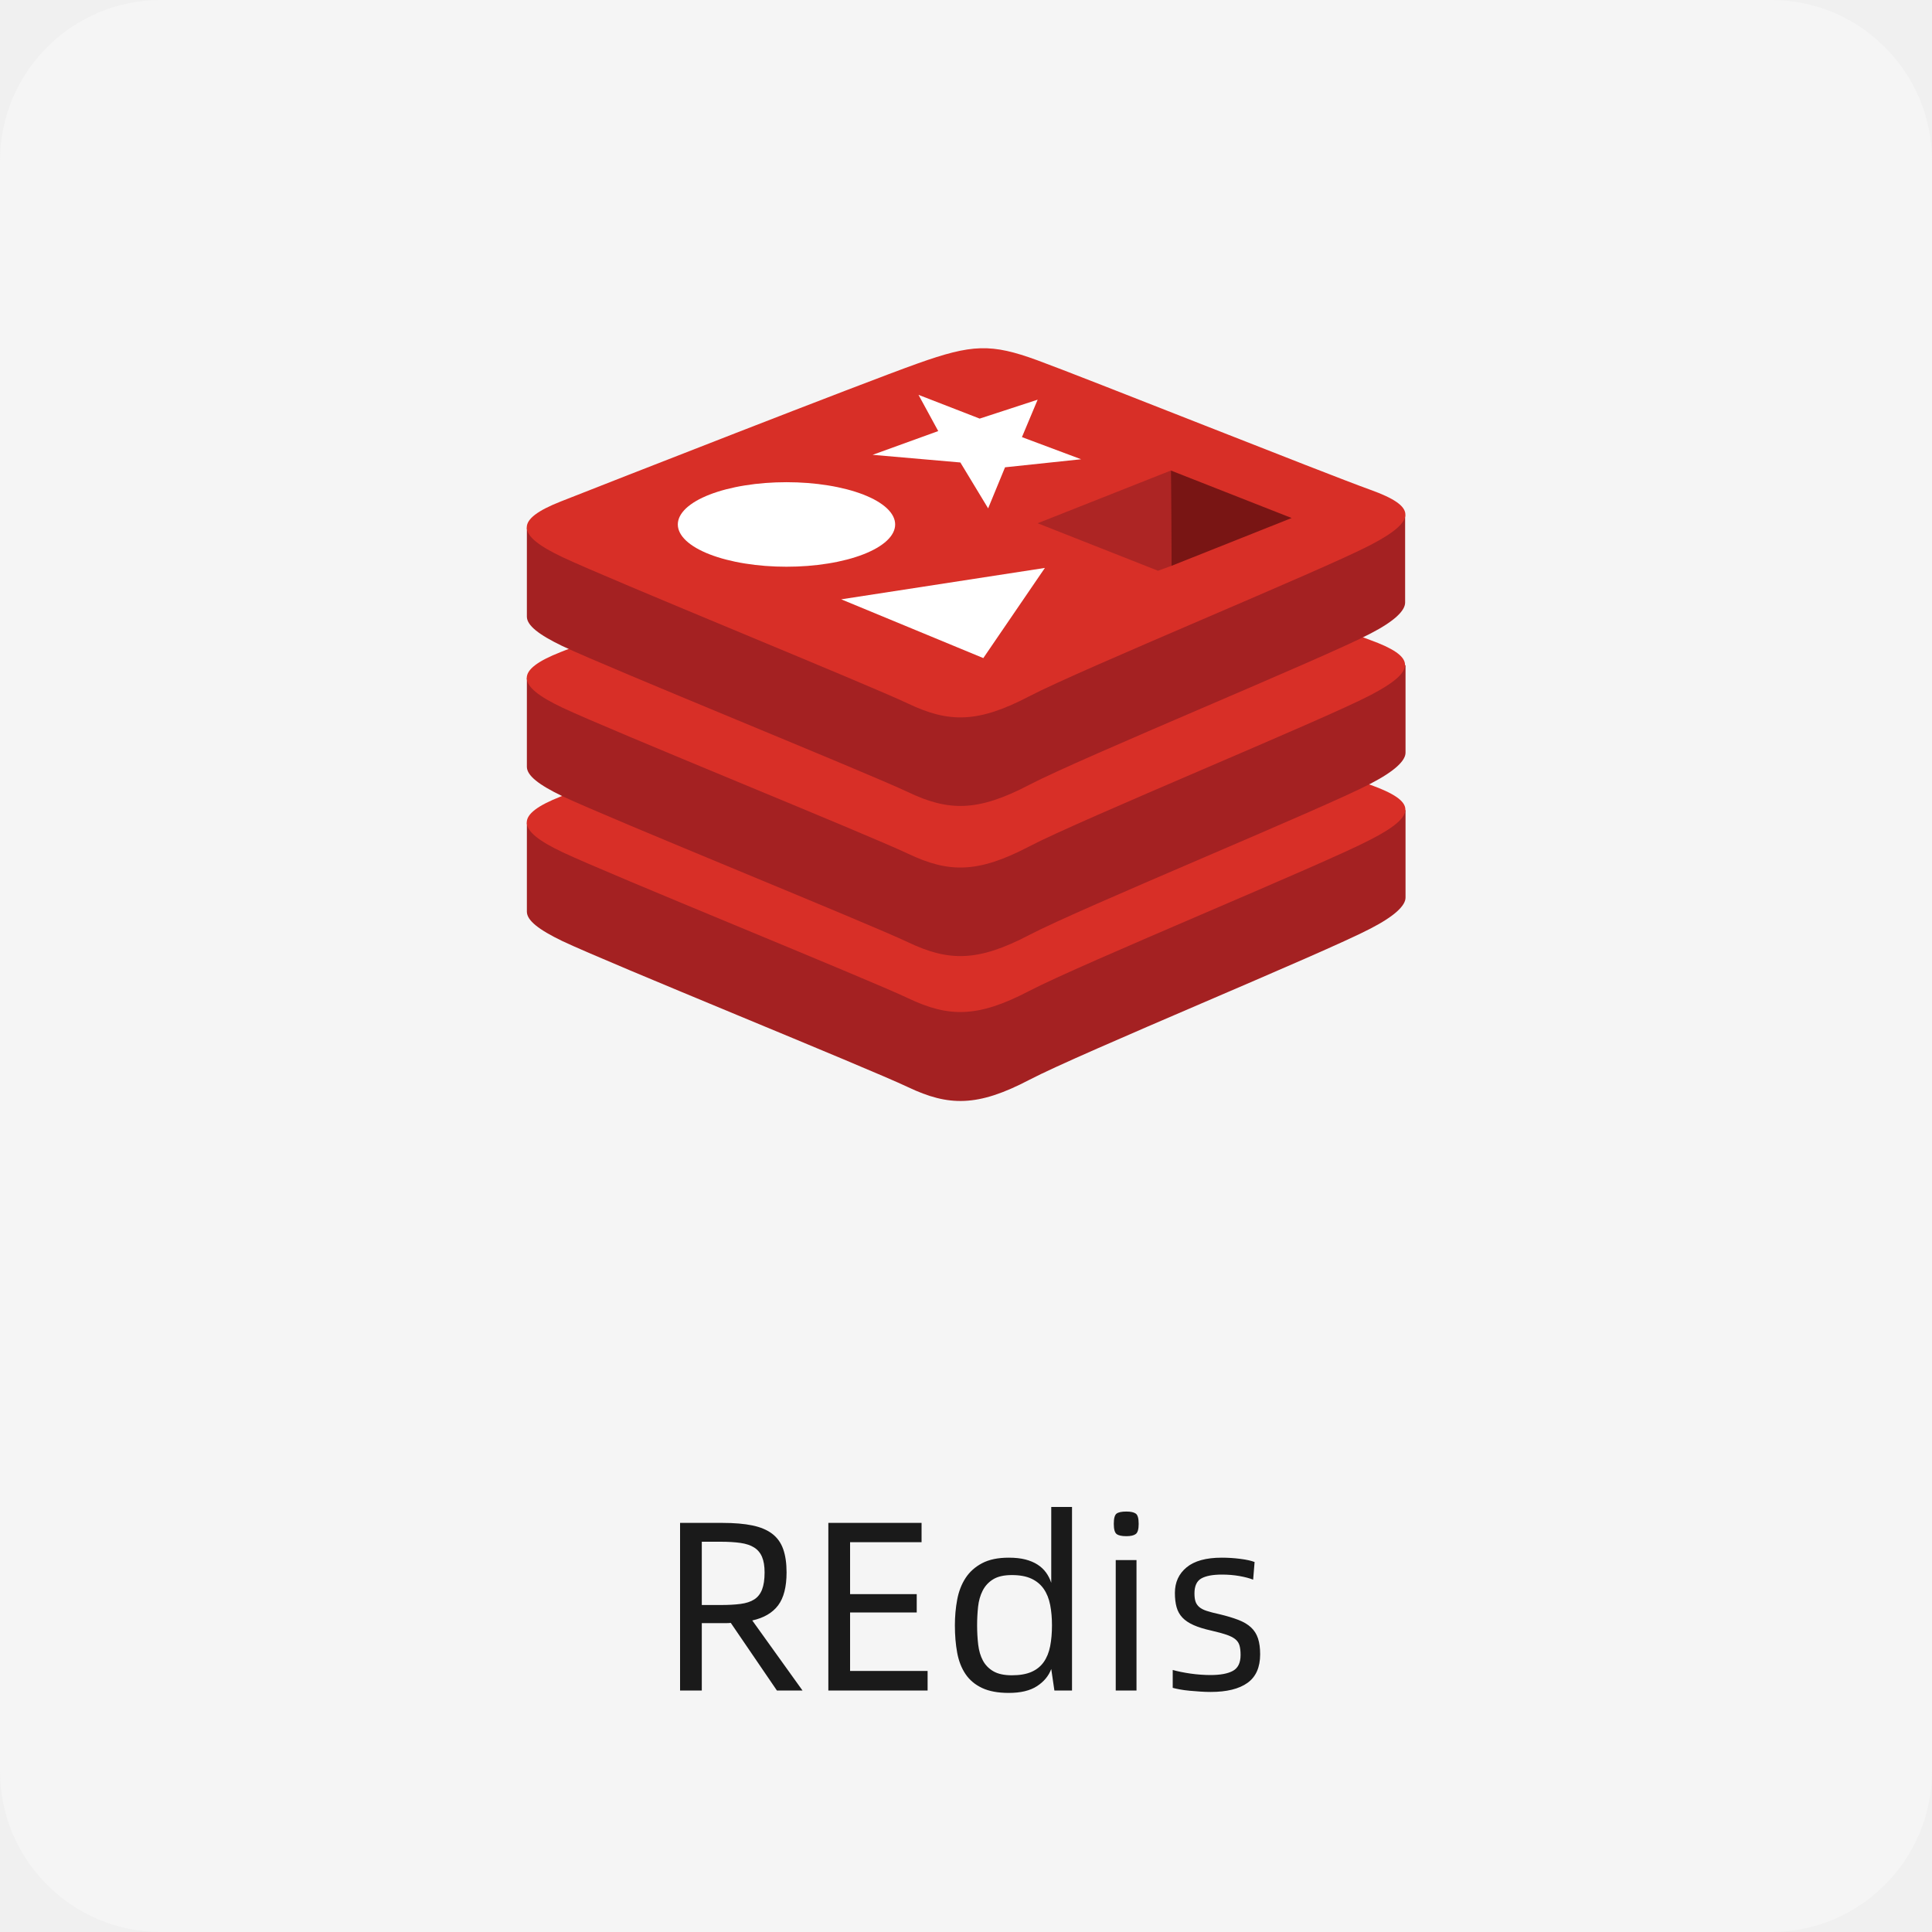
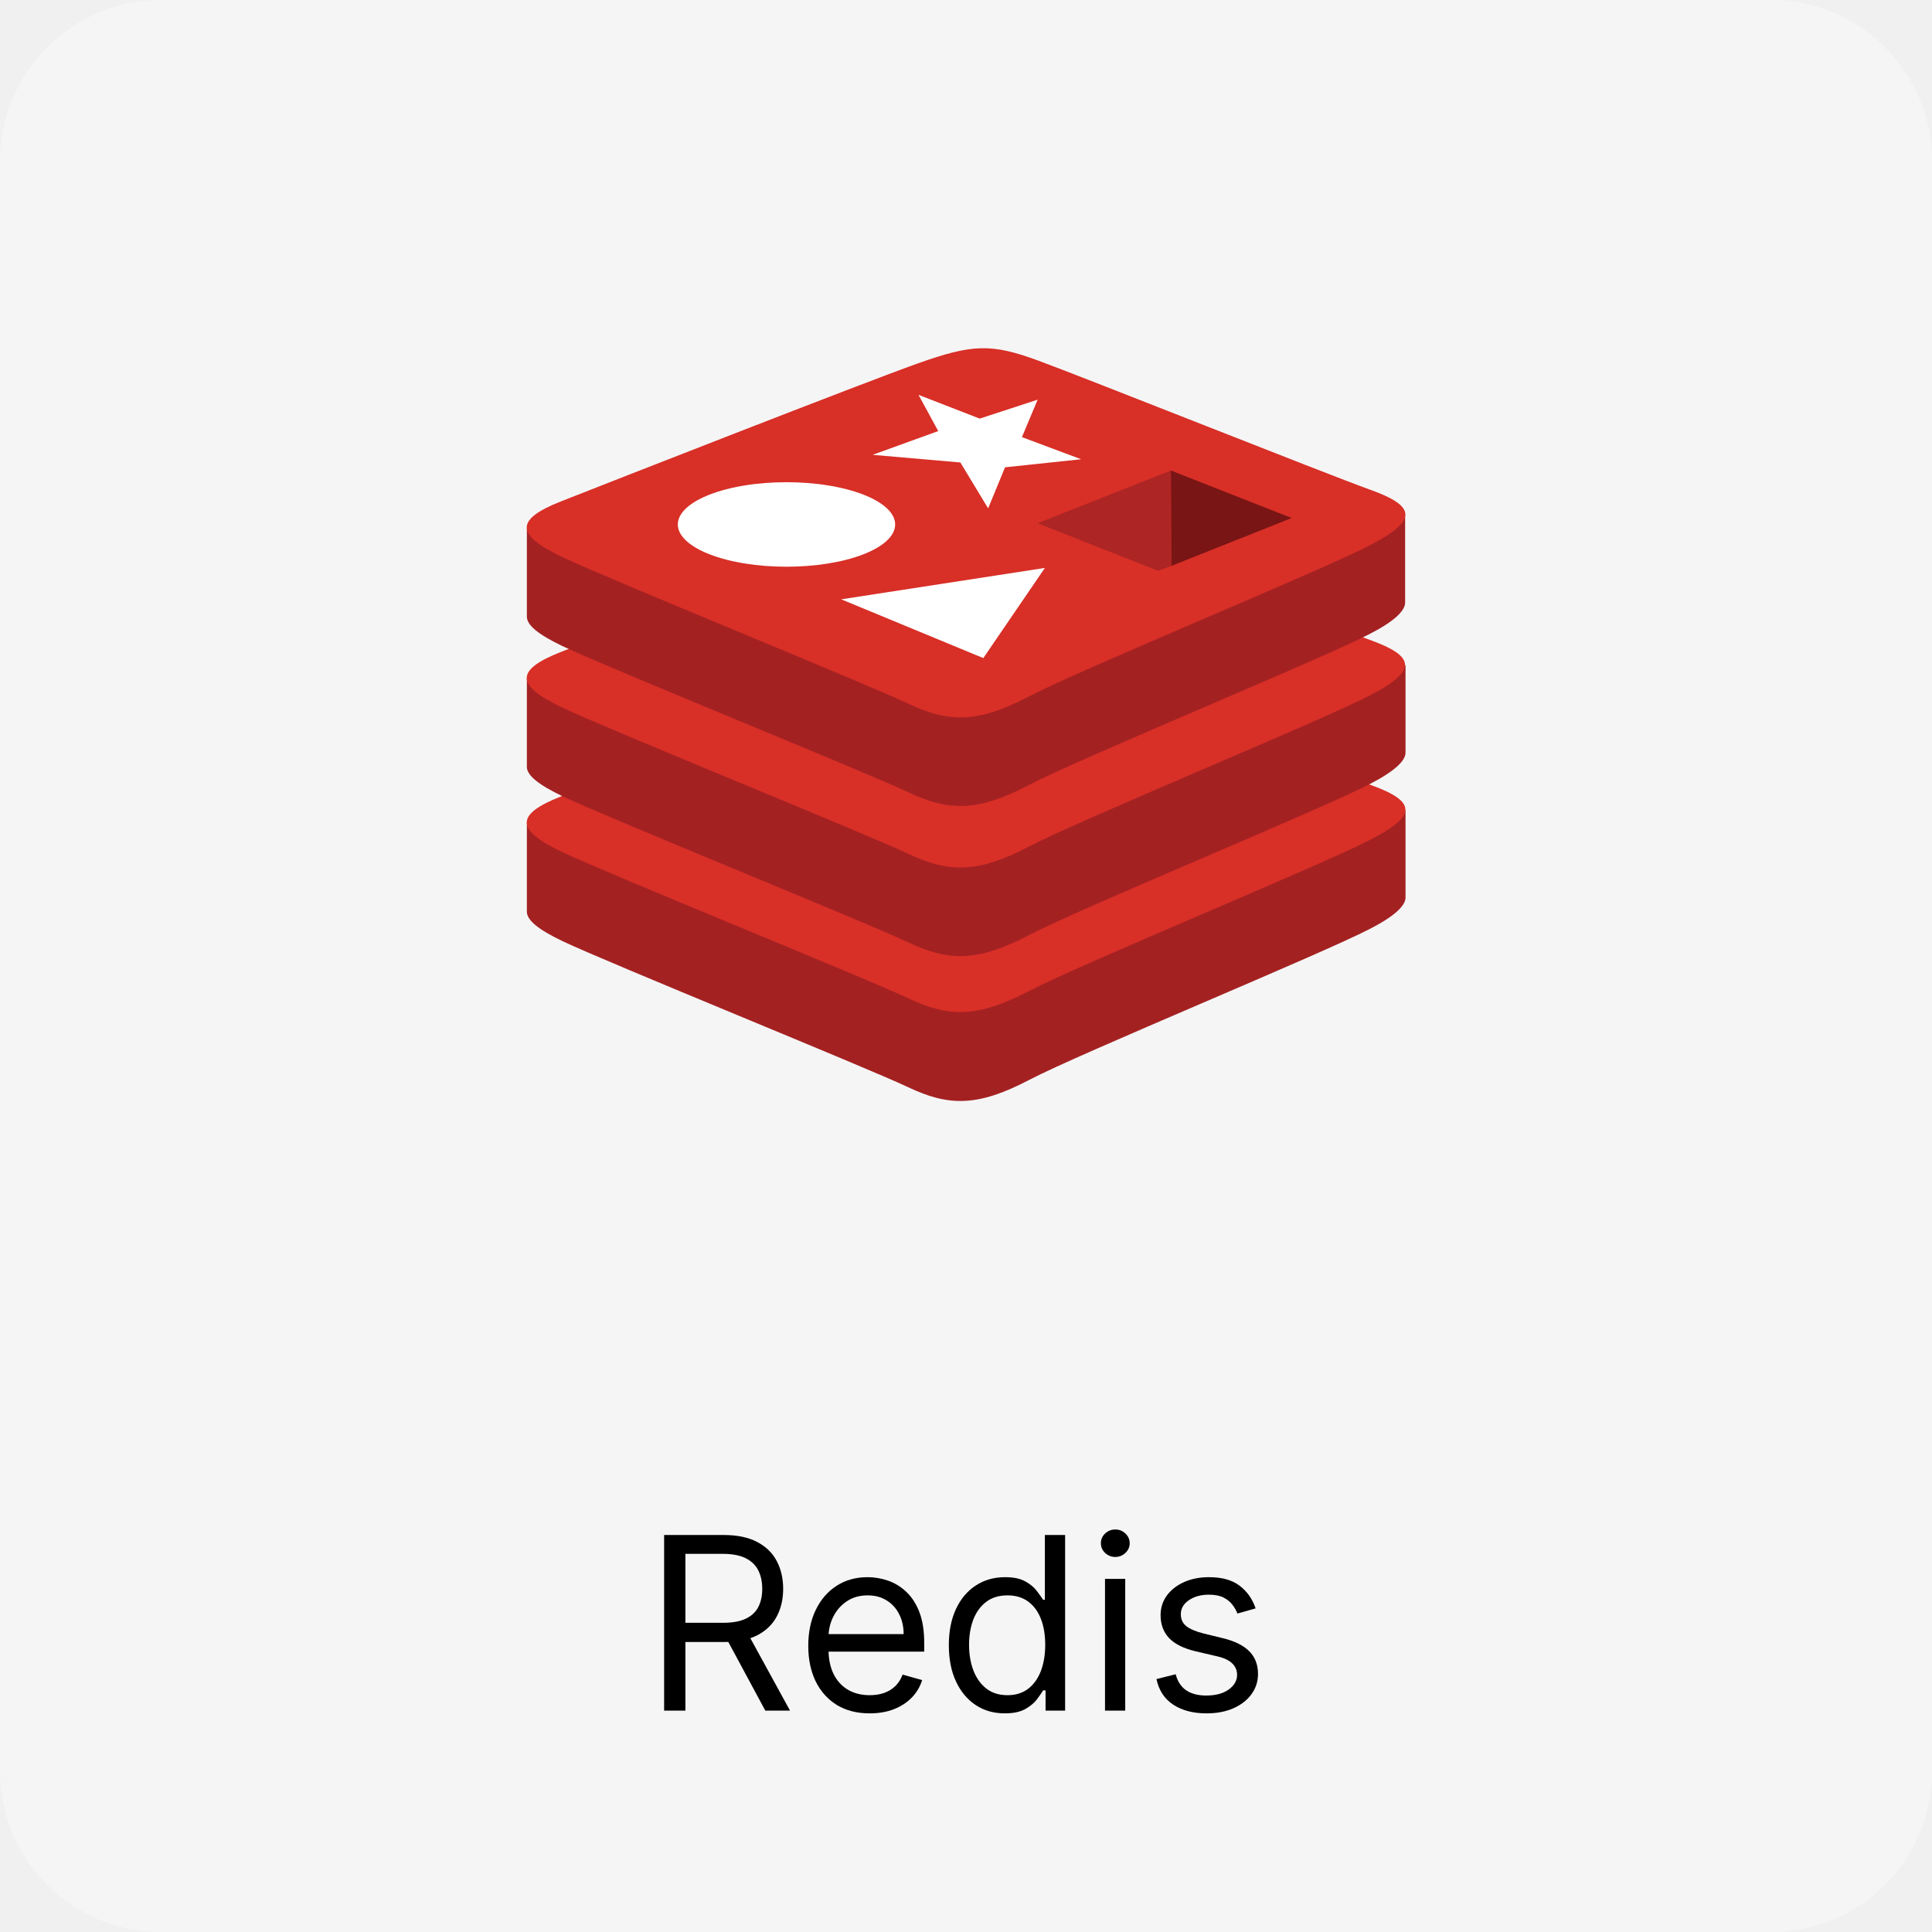
- <svg xmlns="http://www.w3.org/2000/svg" fill="none" version="1.1" width="96" height="96" viewBox="0 0 96 96">
+ <svg xmlns="http://www.w3.org/2000/svg" width="96" height="96" viewBox="0 0 96 96" fill="none">
+   <g clip-path="url(#clip0_51_2)">
+     <path d="M88 0H8C3.582 0 0 3.582 0 8V88C0 92.418 3.582 96 8 96H88C92.418 96 96 92.418 96 88V8C96 3.582 92.418 0 88 0Z" fill="#F5F5F5" />
+     <path d="M62.391 79.92L61.487 80.176C61.43 80.025 61.347 79.879 61.236 79.737C61.128 79.592 60.98 79.473 60.793 79.379C60.605 79.285 60.365 79.239 60.072 79.239C59.672 79.239 59.338 79.331 59.071 79.516C58.807 79.697 58.675 79.929 58.675 80.21C58.675 80.46 58.766 80.658 58.947 80.802C59.129 80.947 59.413 81.068 59.8 81.165L60.771 81.403C61.356 81.545 61.793 81.763 62.08 82.055C62.367 82.345 62.51 82.719 62.51 83.176C62.51 83.551 62.402 83.886 62.186 84.182C61.973 84.477 61.675 84.71 61.291 84.881C60.908 85.051 60.462 85.136 59.953 85.136C59.285 85.136 58.733 84.991 58.295 84.702C57.858 84.412 57.581 83.989 57.465 83.432L58.419 83.193C58.51 83.545 58.682 83.81 58.935 83.986C59.19 84.162 59.524 84.25 59.936 84.25C60.405 84.25 60.777 84.15 61.053 83.952C61.331 83.75 61.47 83.508 61.47 83.227C61.47 83 61.391 82.81 61.231 82.656C61.072 82.5 60.828 82.383 60.499 82.307L59.408 82.051C58.808 81.909 58.368 81.689 58.087 81.391C57.808 81.089 57.669 80.713 57.669 80.261C57.669 79.892 57.773 79.565 57.98 79.281C58.19 78.997 58.476 78.774 58.837 78.612C59.2 78.45 59.612 78.369 60.072 78.369C60.72 78.369 61.229 78.511 61.598 78.795C61.97 79.079 62.234 79.454 62.391 79.92Z" fill="black" />
+     <path d="M54.907 85V78.454H55.912V85H54.907ZM55.418 77.364C55.222 77.364 55.053 77.297 54.911 77.163C54.772 77.03 54.702 76.869 54.702 76.682C54.702 76.494 54.772 76.334 54.911 76.2C55.053 76.067 55.222 76 55.418 76C55.614 76 55.782 76.067 55.921 76.2C56.063 76.334 56.134 76.494 56.134 76.682C56.134 76.869 56.063 77.03 55.921 77.163C55.782 77.297 55.614 77.364 55.418 77.364Z" fill="black" />
+     <path d="M49.925 85.136C49.38 85.136 48.898 84.999 48.48 84.723C48.063 84.445 47.736 84.052 47.5 83.547C47.265 83.038 47.147 82.438 47.147 81.744C47.147 81.057 47.265 80.46 47.5 79.954C47.736 79.449 48.064 79.058 48.485 78.783C48.905 78.507 49.391 78.369 49.942 78.369C50.368 78.369 50.705 78.44 50.952 78.582C51.202 78.722 51.392 78.881 51.523 79.06C51.657 79.236 51.76 79.381 51.834 79.494H51.919V76.273H52.925V85H51.953V83.994H51.834C51.76 84.114 51.655 84.264 51.519 84.446C51.383 84.625 51.188 84.785 50.935 84.927C50.682 85.067 50.346 85.136 49.925 85.136ZM50.061 84.233C50.465 84.233 50.806 84.128 51.084 83.918C51.363 83.704 51.574 83.41 51.719 83.035C51.864 82.658 51.936 82.222 51.936 81.727C51.936 81.239 51.865 80.811 51.723 80.445C51.581 80.075 51.371 79.788 51.093 79.584C50.814 79.376 50.471 79.273 50.061 79.273C49.635 79.273 49.28 79.382 48.996 79.601C48.715 79.817 48.503 80.111 48.361 80.483C48.222 80.852 48.152 81.267 48.152 81.727C48.152 82.193 48.223 82.617 48.365 82.997C48.51 83.375 48.723 83.676 49.005 83.9C49.289 84.122 49.641 84.233 50.061 84.233Z" fill="black" />
+     <path d="M43.213 85.136C42.583 85.136 42.039 84.997 41.581 84.719C41.127 84.437 40.776 84.045 40.529 83.543C40.285 83.037 40.162 82.449 40.162 81.778C40.162 81.108 40.285 80.517 40.529 80.006C40.776 79.491 41.12 79.091 41.56 78.804C42.003 78.514 42.52 78.369 43.111 78.369C43.452 78.369 43.789 78.426 44.121 78.54C44.453 78.653 44.756 78.838 45.029 79.094C45.301 79.347 45.519 79.682 45.681 80.099C45.843 80.517 45.924 81.031 45.924 81.642V82.068H40.878V81.199H44.901C44.901 80.829 44.827 80.5 44.679 80.21C44.535 79.92 44.327 79.692 44.057 79.524C43.79 79.356 43.475 79.273 43.111 79.273C42.711 79.273 42.364 79.372 42.071 79.571C41.782 79.767 41.559 80.023 41.402 80.338C41.246 80.653 41.168 80.991 41.168 81.352V81.932C41.168 82.426 41.253 82.845 41.424 83.189C41.597 83.53 41.837 83.79 42.144 83.969C42.451 84.145 42.807 84.233 43.213 84.233C43.478 84.233 43.716 84.196 43.929 84.122C44.145 84.045 44.331 83.932 44.488 83.781C44.644 83.628 44.765 83.437 44.85 83.21L45.821 83.483C45.719 83.812 45.547 84.102 45.306 84.352C45.064 84.599 44.766 84.793 44.411 84.932C44.056 85.068 43.657 85.136 43.213 85.136Z" fill="black" />
+     <path d="M33 85V76.273H35.949C36.631 76.273 37.19 76.389 37.628 76.622C38.065 76.852 38.389 77.169 38.599 77.572C38.81 77.976 38.915 78.435 38.915 78.949C38.915 79.463 38.81 79.919 38.599 80.317C38.389 80.715 38.067 81.027 37.632 81.254C37.197 81.479 36.642 81.591 35.966 81.591H33.58V80.636H35.932C36.398 80.636 36.773 80.568 37.057 80.432C37.344 80.295 37.551 80.102 37.679 79.852C37.81 79.599 37.875 79.298 37.875 78.949C37.875 78.599 37.81 78.294 37.679 78.033C37.548 77.771 37.34 77.57 37.053 77.427C36.766 77.283 36.386 77.21 35.915 77.21H34.057V85H33ZM37.108 81.079L39.256 85H38.028L35.915 81.079H37.108Z" fill="black" />
+     <mask id="mask0_51_2" style="mask-type:luminance" maskUnits="userSpaceOnUse" x="24" y="12" width="48" height="48">
+       <path d="M72 12H24V60H72V12Z" fill="white" />
+     </mask>
+     <g mask="url(#mask0_51_2)">
+       <path d="M68.1 46.14C65.78 47.36 53.7 52.32 51.14 53.66C48.58 55 47.14 54.98 45.12 54.02C43.1 53.06 30.26 47.86 27.94 46.76C26.78 46.2 26.18 45.74 26.18 45.3V40.88C37.327 38.453 43.8 36.92 45.6 36.28C48.3 35.32 49.24 35.28 51.54 36.12C53.84 36.96 67.56 39.44 69.84 40.26V44.6C69.84 45 69.3 45.52 68.1 46.14Z" fill="#A42122" />
+       <path d="M68.1 41.72C65.78 42.94 53.7 47.9 51.14 49.24C48.58 50.58 47.14 50.56 45.12 49.6C43.1 48.64 30.26 43.44 27.94 42.34C25.62 41.24 25.58 40.48 27.86 39.58C30.14 38.68 42.9 33.68 45.6 32.72C48.3 31.76 49.24 31.72 51.54 32.56C53.84 33.4 65.82 38.18 68.1 39C70.38 39.82 70.44 40.52 68.1 41.72Z" fill="#D82F27" />
+       <path d="M68.1 38.94C65.78 40.16 53.7 45.12 51.14 46.46C48.58 47.8 47.14 47.78 45.12 46.82C43.1 45.86 30.26 40.66 27.94 39.56C26.78 39 26.18 38.54 26.18 38.1V33.68C37.327 31.253 43.8 29.72 45.6 29.08C48.3 28.12 49.24 28.08 51.54 28.92C53.84 29.76 67.56 32.24 69.84 33.06V37.4C69.84 37.8 69.3 38.32 68.1 38.94Z" fill="#A42122" />
+       <path d="M68.1 34.54C65.78 35.76 53.7 40.72 51.14 42.06C48.58 43.4 47.14 43.38 45.12 42.42C43.1 41.46 30.26 36.26 27.94 35.16C25.62 34.06 25.58 33.3 27.86 32.4C30.14 31.5 42.9 26.48 45.6 25.52C48.3 24.56 49.24 24.52 51.54 25.36C53.84 26.2 65.82 30.98 68.08 31.8C70.34 32.62 70.44 33.32 68.1 34.54Z" fill="#D82F27" />
+       <path d="M68.1 31.48C65.78 32.7 53.7 37.66 51.14 39C48.58 40.34 47.14 40.32 45.12 39.36C43.1 38.4 30.26 33.2 27.94 32.1C26.78 31.54 26.18 31.08 26.18 30.64V26.22C37.327 23.793 43.8 22.26 45.6 21.62C48.3 20.66 49.24 20.62 51.54 21.46C53.84 22.3 67.54 24.78 69.82 25.6V29.94C69.82 30.34 69.3 30.86 68.1 31.48Z" fill="#A42122" />
+       <path d="M68.1 27.08C65.78 28.3 53.7 33.26 51.14 34.6C48.58 35.94 47.14 35.92 45.12 34.96C43.1 34 30.26 28.78 27.94 27.68C25.62 26.58 25.58 25.82 27.86 24.92C30.14 24.02 42.9 19.02 45.6 18.06C48.3 17.1 49.24 17.06 51.54 17.9C53.84 18.74 65.82 23.52 68.1 24.34C70.38 25.16 70.44 25.86 68.1 27.08Z" fill="#D82F27" />
+       <path d="M53.72 22.82L49.94 23.22L49.1 25.26L47.72 22.98L43.36 22.6L46.62 21.42L45.64 19.62L48.68 20.8L51.56 19.86L50.78 21.72L53.72 22.82ZM48.86 32.7L41.8 29.78L51.92 28.22L48.86 32.7Z" fill="white" />
+       <path d="M44.48 26.06C44.48 26.129 44.471 26.197 44.454 26.266C44.437 26.334 44.411 26.402 44.376 26.47C44.342 26.537 44.299 26.604 44.248 26.67C44.196 26.735 44.137 26.8 44.069 26.864C44.001 26.927 43.926 26.989 43.842 27.05C43.759 27.111 43.668 27.169 43.57 27.227C43.472 27.284 43.366 27.339 43.254 27.392C43.142 27.445 43.023 27.496 42.898 27.545C42.773 27.593 42.642 27.64 42.506 27.683C42.369 27.727 42.227 27.768 42.08 27.806C41.933 27.844 41.782 27.88 41.626 27.912C41.47 27.944 41.31 27.974 41.147 28C40.983 28.026 40.817 28.05 40.648 28.07C40.478 28.09 40.307 28.106 40.133 28.12C39.96 28.133 39.785 28.143 39.609 28.15C39.433 28.157 39.257 28.16 39.08 28.16C38.903 28.16 38.727 28.157 38.551 28.15C38.375 28.143 38.2 28.133 38.026 28.12C37.853 28.106 37.682 28.09 37.513 28.07C37.343 28.05 37.177 28.026 37.014 28C36.85 27.974 36.69 27.944 36.535 27.912C36.379 27.88 36.227 27.844 36.08 27.806C35.933 27.768 35.791 27.727 35.654 27.683C35.518 27.64 35.387 27.593 35.262 27.545C35.137 27.496 35.018 27.445 34.906 27.392C34.794 27.339 34.688 27.284 34.59 27.227C34.492 27.169 34.401 27.111 34.318 27.05C34.234 26.989 34.159 26.927 34.091 26.864C34.023 26.8 33.964 26.735 33.913 26.67C33.861 26.604 33.818 26.537 33.784 26.47C33.749 26.402 33.723 26.334 33.706 26.266C33.689 26.197 33.68 26.129 33.68 26.06C33.68 25.991 33.689 25.923 33.706 25.854C33.723 25.786 33.749 25.718 33.784 25.65C33.818 25.583 33.861 25.516 33.913 25.45C33.964 25.384 34.023 25.32 34.091 25.256C34.159 25.193 34.234 25.131 34.318 25.07C34.401 25.009 34.492 24.95 34.59 24.893C34.688 24.836 34.794 24.781 34.906 24.728C35.018 24.675 35.137 24.624 35.262 24.575C35.387 24.526 35.518 24.48 35.654 24.437C35.791 24.393 35.933 24.352 36.08 24.314C36.227 24.276 36.379 24.24 36.535 24.208C36.69 24.175 36.85 24.146 37.014 24.12C37.177 24.093 37.343 24.07 37.513 24.05C37.682 24.03 37.853 24.014 38.026 24C38.2 23.987 38.375 23.977 38.551 23.97C38.727 23.963 38.903 23.96 39.08 23.96C39.257 23.96 39.433 23.963 39.609 23.97C39.785 23.977 39.96 23.987 40.133 24C40.307 24.014 40.478 24.03 40.648 24.05C40.817 24.07 40.983 24.093 41.147 24.12C41.31 24.146 41.47 24.175 41.626 24.208C41.782 24.24 41.933 24.276 42.08 24.314C42.227 24.352 42.369 24.393 42.506 24.437C42.642 24.48 42.773 24.526 42.898 24.575C43.023 24.624 43.142 24.675 43.254 24.728C43.366 24.781 43.472 24.836 43.57 24.893C43.668 24.95 43.759 25.009 43.842 25.07C43.926 25.131 44.001 25.193 44.069 25.256C44.137 25.32 44.196 25.384 44.248 25.45C44.299 25.516 44.342 25.583 44.376 25.65C44.411 25.718 44.437 25.786 44.454 25.854C44.471 25.923 44.48 25.991 44.48 26.06Z" fill="white" />
+       <path d="M58.18 23.38L64.18 25.74L58.2 28.12L58.18 23.38Z" fill="#791514" />
+       <path d="M51.56 26L58.18 23.38L58.2 28.12L57.54 28.36L51.56 26Z" fill="#AD2524" />
+     </g>
+   </g>
  <defs>
-     <clipPath id="master_svg0_480_84450">
-       <rect x="24" y="12" width="48" height="48" rx="0" />
+     <clipPath id="clip0_51_2">
+       <rect width="96" height="96" fill="white" />
    </clipPath>
  </defs>
-   <g>
-     <rect x="0" y="0" width="96" height="96" rx="8" fill="#F5F5F5" fill-opacity="1" />
-     <g>
-       <path d="M38.604,84L36.312,80.64Q36.216,80.652,36.114,80.652Q36.012,80.652,35.904,80.652L34.872,80.652L34.872,84L33.792,84L33.792,75.672L35.904,75.672Q36.78,75.672,37.386,75.798Q37.992,75.924,38.37,76.212Q38.748,76.5,38.916,76.974Q39.084,77.448,39.084,78.132Q39.084,79.212,38.664,79.77Q38.244,80.328,37.38,80.52L39.876,84L38.604,84ZM35.808,79.752Q36.384,79.752,36.798,79.698Q37.212,79.644,37.476,79.476Q37.74,79.308,37.866,78.984Q37.992,78.66,37.992,78.132Q37.992,77.664,37.866,77.364Q37.74,77.064,37.476,76.896Q37.212,76.728,36.798,76.668Q36.384,76.608,35.808,76.608L34.872,76.608L34.872,79.752L35.808,79.752ZM46.092,83.028L46.092,84L41.16,84L41.16,75.672L45.792,75.672L45.792,76.632L42.24,76.632L42.24,79.212L45.552,79.212L45.552,80.124L42.24,80.124L42.24,83.028L46.092,83.028ZM53.268,74.88L53.268,84L52.392,84L52.236,82.932Q52.044,83.448,51.528,83.784Q51.012,84.12,50.124,84.12Q49.32,84.12,48.798,83.874Q48.276,83.628,47.976,83.184Q47.676,82.74,47.562,82.122Q47.448,81.504,47.448,80.76Q47.448,80.1,47.562,79.488Q47.676,78.876,47.976,78.414Q48.276,77.952,48.798,77.676Q49.32,77.4,50.124,77.4Q50.604,77.4,50.952,77.49Q51.3,77.58,51.552,77.742Q51.804,77.904,51.972,78.132Q52.14,78.36,52.236,78.648L52.236,74.88L53.268,74.88ZM50.28,83.244Q50.868,83.244,51.252,83.076Q51.636,82.908,51.864,82.584Q52.092,82.26,52.182,81.798Q52.272,81.336,52.272,80.76Q52.272,80.208,52.182,79.746Q52.092,79.284,51.864,78.954Q51.636,78.624,51.252,78.444Q50.868,78.264,50.28,78.264Q49.692,78.264,49.35,78.474Q49.008,78.684,48.828,79.038Q48.648,79.392,48.6,79.842Q48.552,80.292,48.552,80.76Q48.552,81.264,48.606,81.72Q48.66,82.176,48.84,82.512Q49.02,82.848,49.362,83.046Q49.704,83.244,50.28,83.244ZM55.968,76.332Q55.62,76.332,55.482,76.224Q55.344,76.116,55.344,75.72Q55.344,75.312,55.482,75.21Q55.62,75.108,55.968,75.108Q56.292,75.108,56.436,75.21Q56.58,75.312,56.58,75.72Q56.58,76.116,56.436,76.224Q56.292,76.332,55.968,76.332ZM55.44,77.52L56.472,77.52L56.472,84L55.44,84L55.44,77.52ZM60.156,84.072Q59.916,84.072,59.646,84.054Q59.376,84.036,59.112,84.012Q58.848,83.988,58.626,83.946Q58.404,83.904,58.272,83.868L58.272,82.98Q58.44,83.028,58.674,83.076Q58.908,83.124,59.16,83.16Q59.412,83.196,59.67,83.214Q59.928,83.232,60.144,83.232Q60.888,83.232,61.266,83.022Q61.644,82.812,61.644,82.236Q61.644,81.948,61.59,81.762Q61.536,81.576,61.38,81.45Q61.224,81.324,60.942,81.228Q60.66,81.132,60.192,81.024Q59.652,80.904,59.304,80.748Q58.956,80.592,58.752,80.376Q58.548,80.16,58.464,79.86Q58.38,79.56,58.38,79.152Q58.38,78.36,58.962,77.88Q59.544,77.4,60.708,77.4Q61.176,77.4,61.638,77.46Q62.1,77.52,62.34,77.616L62.268,78.492Q61.992,78.384,61.584,78.312Q61.176,78.24,60.72,78.24Q60.036,78.24,59.694,78.432Q59.352,78.624,59.352,79.176Q59.352,79.428,59.406,79.584Q59.46,79.74,59.592,79.854Q59.724,79.968,59.964,80.046Q60.204,80.124,60.588,80.208Q61.14,80.34,61.53,80.49Q61.92,80.64,62.16,80.862Q62.4,81.084,62.508,81.408Q62.616,81.732,62.616,82.2Q62.616,83.172,61.986,83.622Q61.356,84.072,60.156,84.072Z" fill="#1A1A1A" fill-opacity="1" />
-     </g>
-     <g clip-path="url(#master_svg0_480_84450)">
-       <g>
-         <path d="M68.1,46.14C65.78,47.36,53.7,52.32,51.14,53.66C48.58,55,47.14,54.98,45.12,54.02C43.1,53.06,30.26,47.86,27.94,46.76C26.78,46.2,26.18,45.74,26.18,45.3L26.18,40.88Q42.9,37.24,45.6,36.28C48.3,35.32,49.24,35.28,51.54,36.12C53.84,36.96,67.56,39.44,69.84,40.26L69.84,44.6C69.84,45,69.3,45.52,68.1,46.14Z" fill="#A42122" fill-opacity="1" />
-       </g>
-       <g>
-         <path d="M68.1,41.72C65.78,42.94,53.7,47.9,51.14,49.24C48.58,50.58,47.14,50.56,45.12,49.6C43.1,48.64,30.26,43.44,27.94,42.34C25.62,41.24,25.58,40.48,27.86,39.58C30.14,38.68,42.9,33.68,45.6,32.72C48.3,31.76,49.24,31.72,51.54,32.56C53.84,33.4,65.82,38.18,68.1,39C70.38,39.82,70.44,40.52,68.1,41.72Z" fill="#D82F27" fill-opacity="1" />
-       </g>
-       <g>
-         <path d="M68.1,38.94C65.78,40.16,53.7,45.12,51.14,46.46C48.58,47.8,47.14,47.78,45.12,46.82C43.1,45.86,30.26,40.66,27.94,39.56C26.78,39,26.18,38.54,26.18,38.1L26.18,33.68Q42.9,30.04,45.6,29.08C48.3,28.12,49.24,28.08,51.54,28.92C53.84,29.76,67.56,32.24,69.84,33.06L69.84,37.4C69.84,37.8,69.3,38.32,68.1,38.94Z" fill="#A42122" fill-opacity="1" />
-       </g>
-       <g>
-         <path d="M68.1,34.54C65.78,35.76,53.7,40.72,51.14,42.06C48.58,43.4,47.14,43.38,45.12,42.42C43.1,41.46,30.26,36.26,27.94,35.16C25.62,34.06,25.58,33.3,27.86,32.4C30.14,31.5,42.9,26.48,45.6,25.52C48.3,24.56,49.24,24.52,51.54,25.36C53.84,26.2,65.82,30.98,68.08,31.8C70.34,32.62,70.44,33.32,68.1,34.54Z" fill="#D82F27" fill-opacity="1" />
-       </g>
-       <g>
-         <path d="M68.1,31.48C65.78,32.7,53.7,37.66,51.14,39C48.58,40.34,47.14,40.32,45.12,39.36C43.1,38.4,30.26,33.2,27.94,32.1C26.78,31.54,26.18,31.08,26.18,30.64L26.18,26.22Q42.9,22.58,45.6,21.62C48.3,20.66,49.24,20.62,51.54,21.46C53.84,22.3,67.54,24.78,69.82,25.6L69.82,29.94C69.82,30.34,69.3,30.86,68.1,31.48Z" fill="#A42122" fill-opacity="1" />
-       </g>
-       <g>
-         <path d="M68.1,27.08C65.78,28.3,53.7,33.26,51.14,34.6C48.58,35.94,47.14,35.92,45.12,34.96C43.1,34,30.26,28.78,27.94,27.68C25.62,26.58,25.58,25.82,27.86,24.92C30.14,24.02,42.9,19.02,45.6,18.06C48.3,17.1,49.24,17.06,51.54,17.9C53.84,18.74,65.82,23.52,68.1,24.34C70.38,25.16,70.44,25.86,68.1,27.08Z" fill="#D82F27" fill-opacity="1" />
-       </g>
-       <g>
-         <path d="M53.72,22.82L49.94,23.22L49.1,25.26L47.72,22.98L43.36,22.6L46.62,21.42L45.64,19.62L48.68,20.8L51.56,19.86L50.78,21.72L53.72,22.82ZM48.86,32.7L41.8,29.78L51.92,28.22L48.86,32.7Z" fill="#FFFFFF" fill-opacity="1" />
-       </g>
-       <g>
-         <path d="M44.48,26.06Q44.48,26.163,44.454,26.266Q44.428,26.368,44.376,26.47Q44.324,26.571,44.247,26.67Q44.17,26.768,44.069,26.864Q43.967,26.959,43.842,27.05Q43.717,27.141,43.57,27.227Q43.423,27.312,43.254,27.392Q43.086,27.472,42.898,27.545Q42.711,27.618,42.506,27.683Q42.301,27.749,42.08,27.806Q41.859,27.863,41.626,27.912Q41.392,27.961,41.146,28Q40.901,28.04,40.648,28.07Q40.394,28.099,40.133,28.12Q39.873,28.14,39.609,28.15Q39.345,28.16,39.08,28.16Q38.815,28.16,38.551,28.15Q38.287,28.14,38.027,28.12Q37.766,28.099,37.512,28.07Q37.259,28.04,37.014,28Q36.768,27.961,36.534,27.912Q36.3,27.863,36.08,27.806Q35.859,27.749,35.654,27.683Q35.449,27.618,35.262,27.545Q35.074,27.472,34.906,27.392Q34.737,27.312,34.59,27.227Q34.443,27.141,34.318,27.05Q34.193,26.959,34.091,26.864Q33.99,26.768,33.913,26.67Q33.836,26.571,33.784,26.47Q33.732,26.368,33.706,26.266Q33.68,26.163,33.68,26.06Q33.68,25.957,33.706,25.854Q33.732,25.751,33.784,25.65Q33.836,25.549,33.913,25.45Q33.99,25.352,34.091,25.256Q34.193,25.161,34.318,25.07Q34.443,24.979,34.59,24.893Q34.737,24.807,34.906,24.728Q35.074,24.648,35.262,24.575Q35.449,24.502,35.654,24.437Q35.859,24.371,36.08,24.314Q36.3,24.257,36.534,24.208Q36.768,24.159,37.014,24.12Q37.259,24.08,37.512,24.05Q37.766,24.02,38.027,24Q38.287,23.98,38.551,23.97Q38.815,23.96,39.08,23.96Q39.345,23.96,39.609,23.97Q39.873,23.98,40.133,24Q40.394,24.02,40.648,24.05Q40.901,24.08,41.146,24.12Q41.392,24.159,41.626,24.208Q41.859,24.257,42.08,24.314Q42.301,24.371,42.506,24.437Q42.711,24.502,42.898,24.575Q43.086,24.648,43.254,24.728Q43.423,24.807,43.57,24.893Q43.717,24.979,43.842,25.07Q43.967,25.161,44.069,25.256Q44.17,25.352,44.247,25.45Q44.324,25.549,44.376,25.65Q44.428,25.751,44.454,25.854Q44.48,25.957,44.48,26.06Z" fill="#FFFFFF" fill-opacity="1" />
-       </g>
-       <g>
-         <path d="M58.18,23.38L64.18,25.74L58.2,28.12L58.18,23.38Z" fill="#791514" fill-opacity="1" />
-       </g>
-       <g>
-         <path d="M51.56,26L58.18,23.38L58.2,28.12L57.54,28.36L51.56,26Z" fill="#AD2524" fill-opacity="1" />
-       </g>
-     </g>
-   </g>
</svg>
